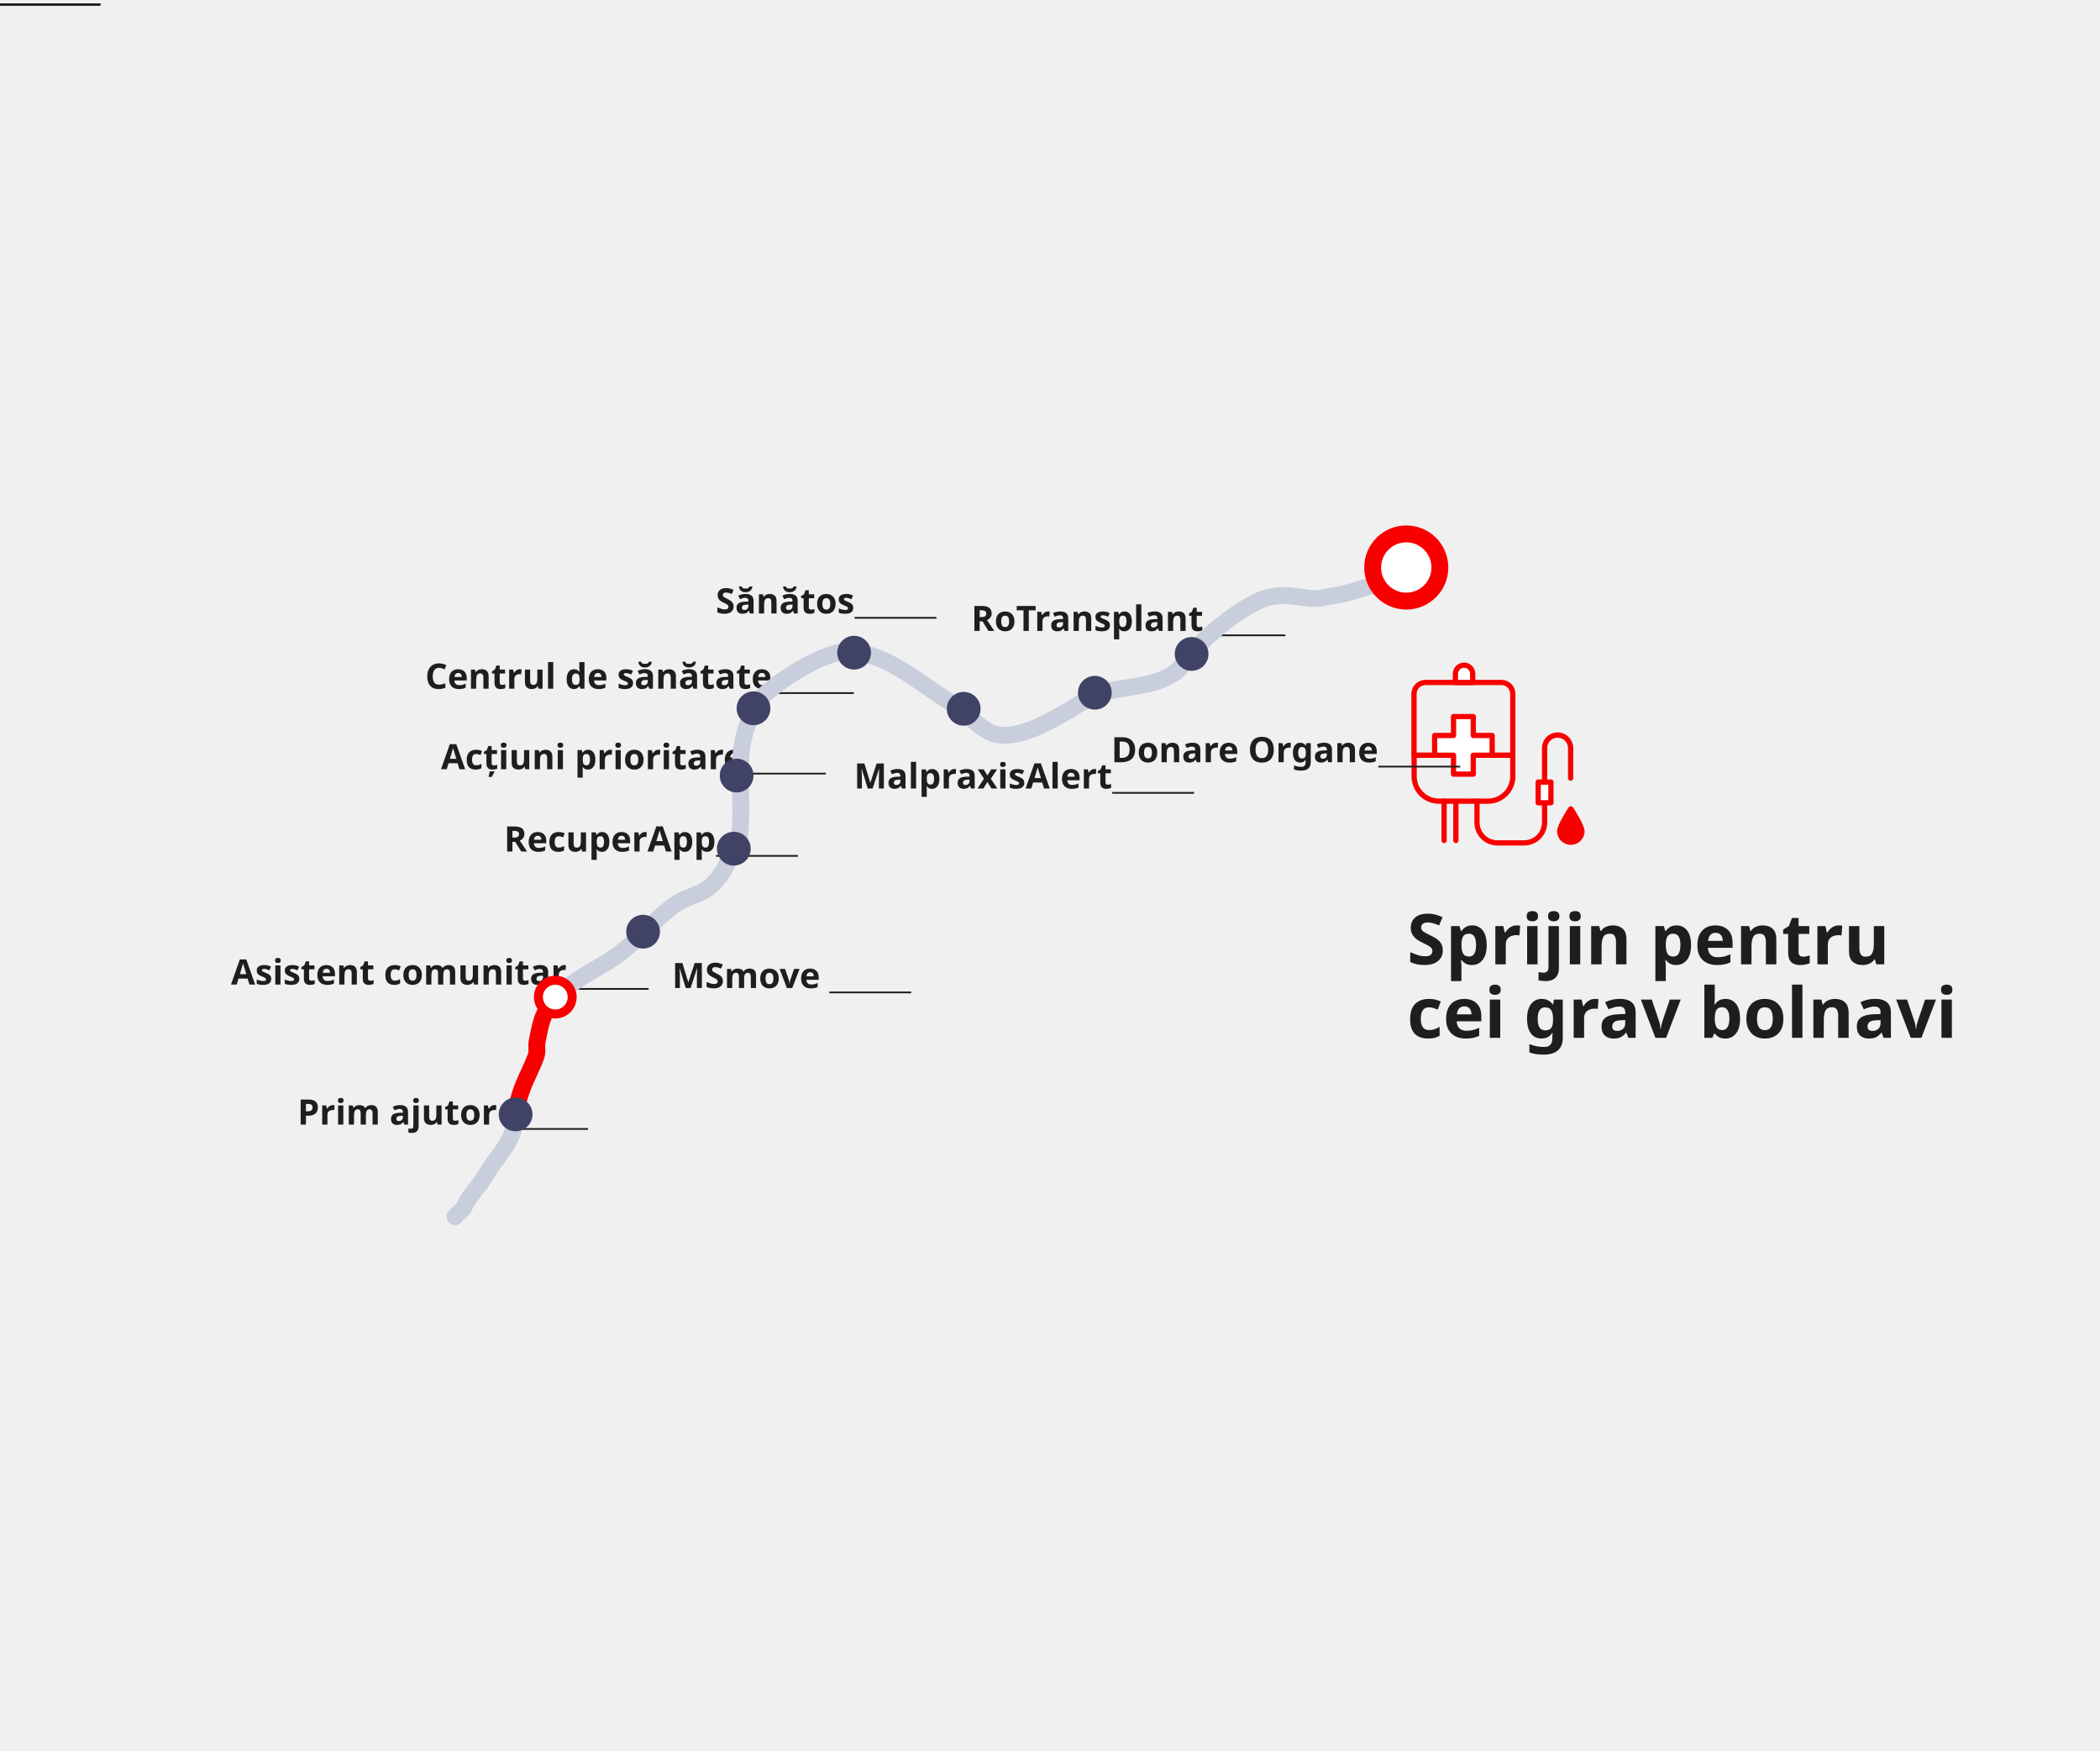
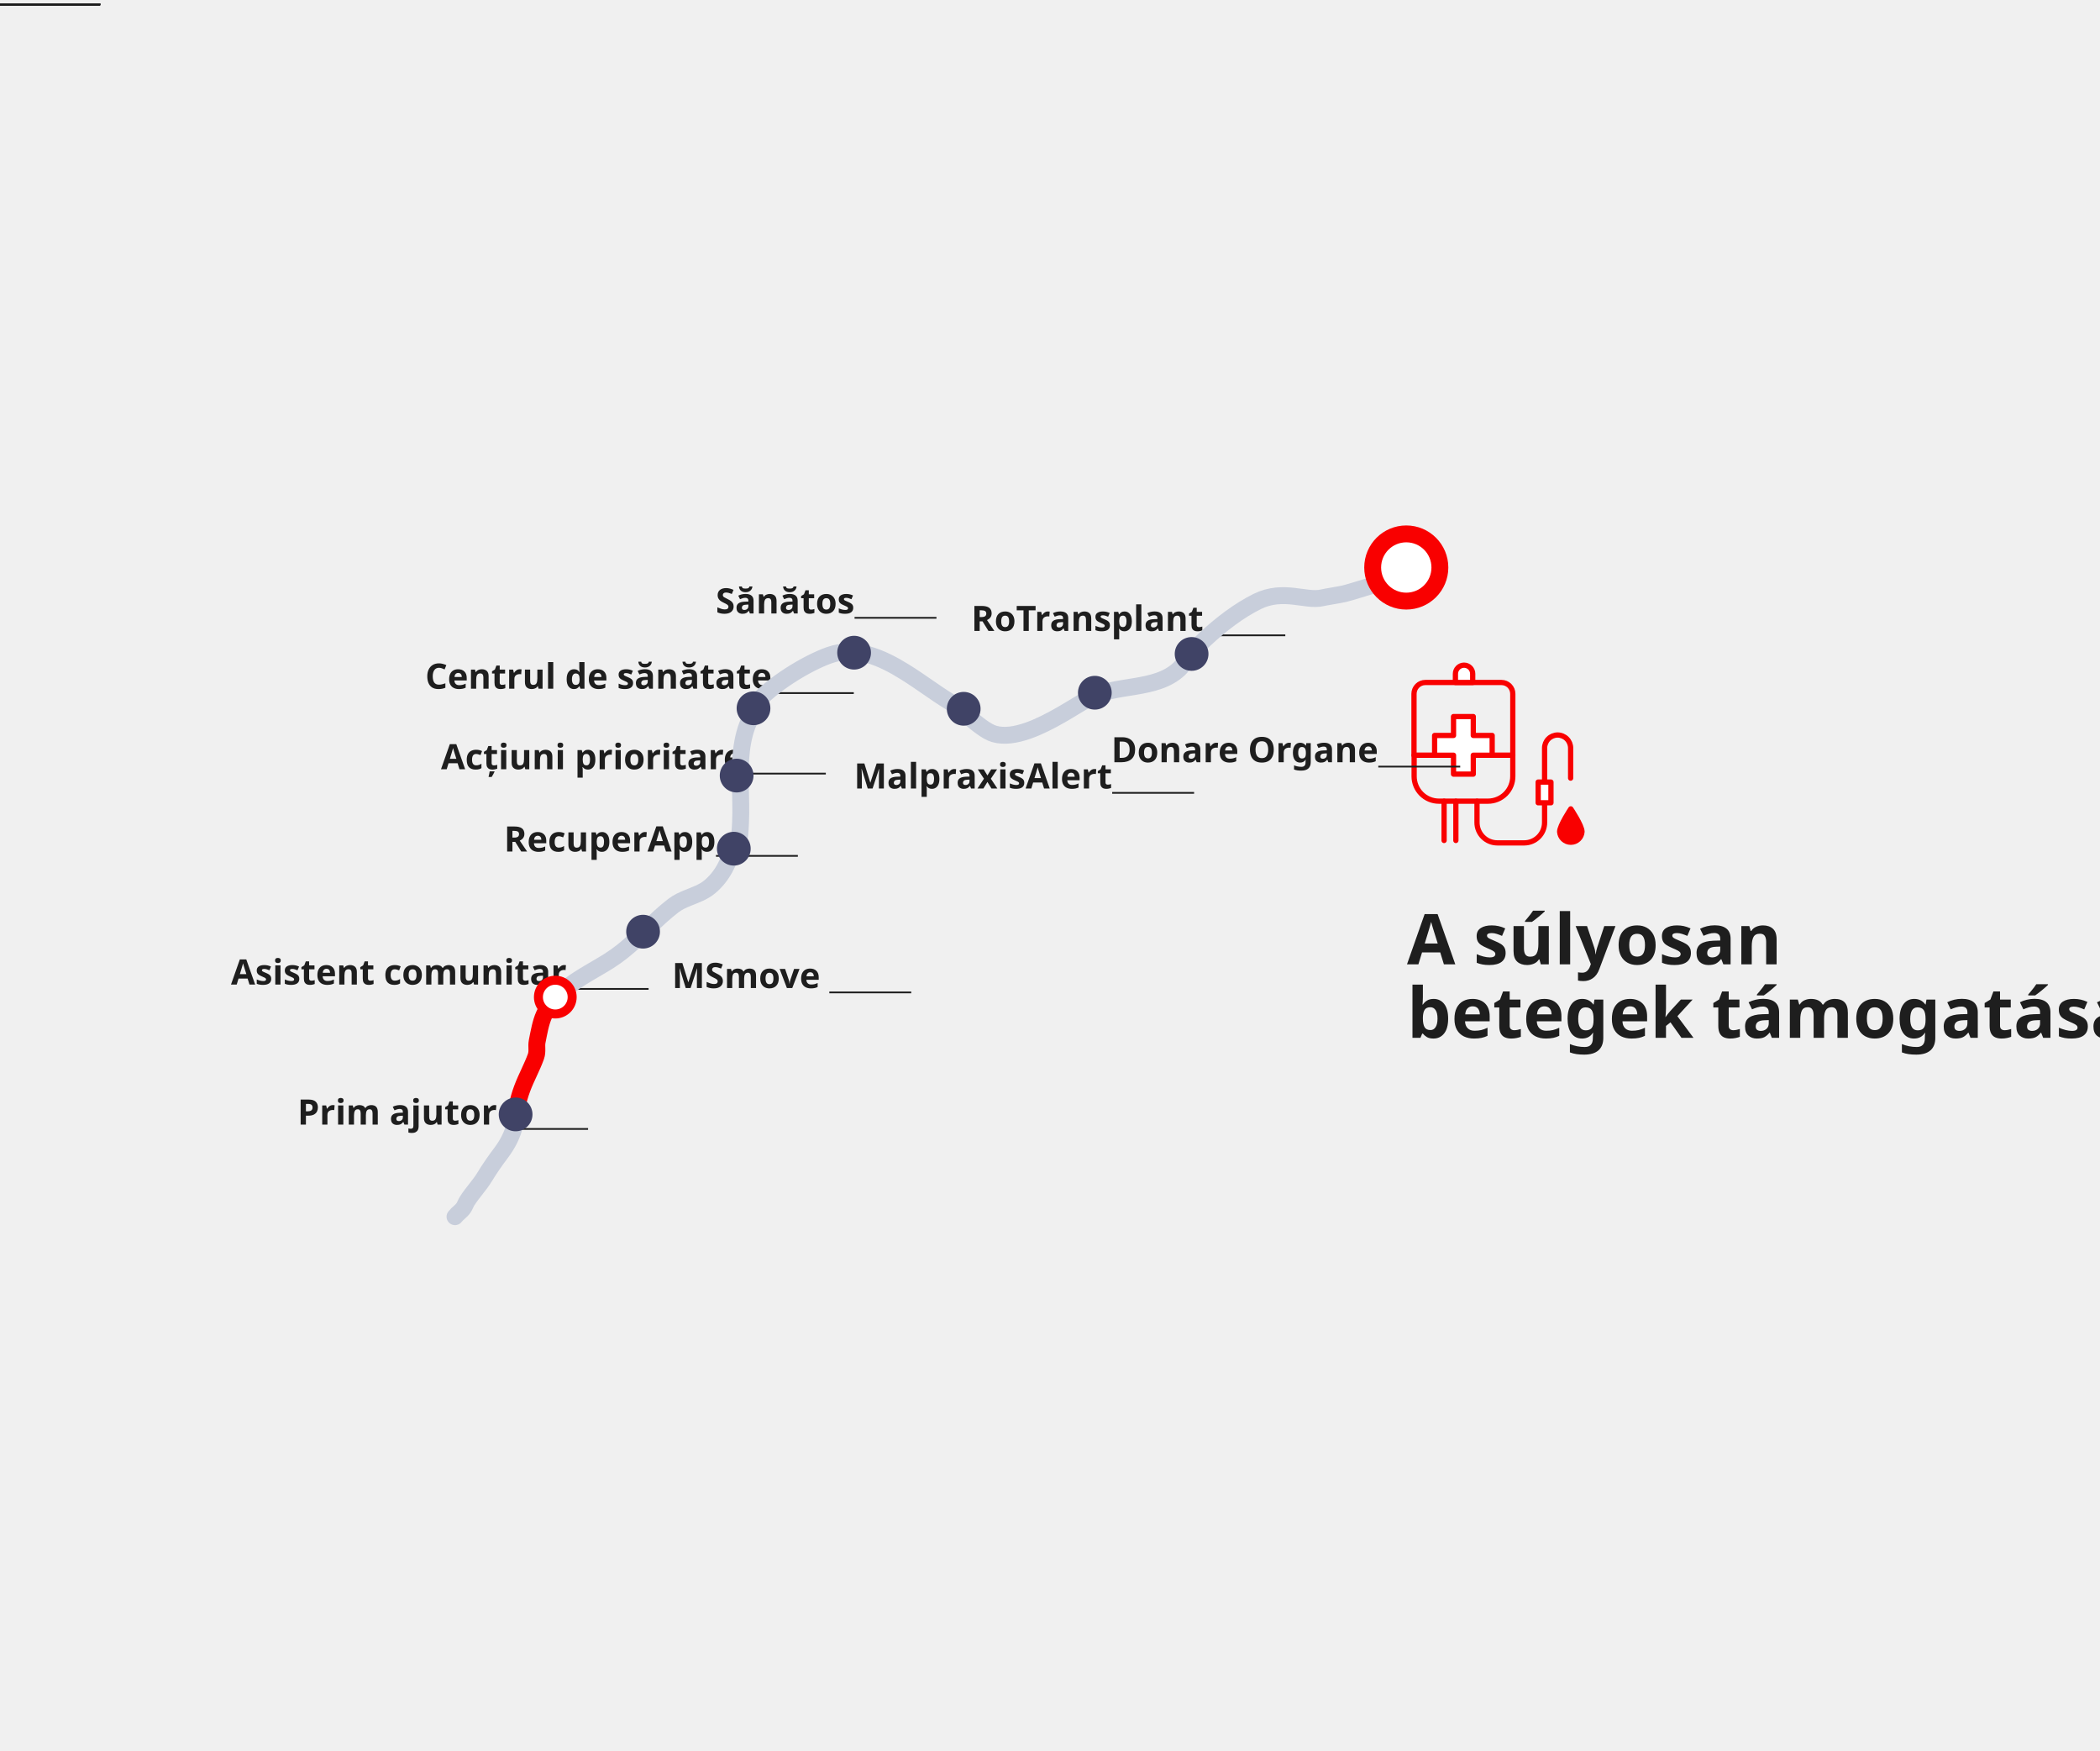
<svg xmlns="http://www.w3.org/2000/svg" viewBox="0 0 1200 1000" fill="none">
  <g id="segment-health-02-sprijin-pentru-cei-grav-bolnavi">
    <g id="Group 1190">
-       <text id="Sprijin pentru cei grav bolnavi" fill="#1E1E1E" xml:space="preserve" style="white-space: pre" font-family="Titillium Web" font-size="40" font-weight="600" letter-spacing="0px">
-         <tspan x="804" y="550.9">Sprijin pentru 
- </tspan>
-         <tspan x="804" y="592.9">cei- grav bolnavi</tspan>
+       <text id="A súlyosan betegek támogatása" fill="#1E1E1E" xml:space="preserve" style="white-space: pre" font-family="Titillium Web" font-size="40" font-weight="600" letter-spacing="0px">
+         <tspan x="804" y="550.9">A súlyosan</tspan>
+         <tspan x="804" y="592.9">betegek támogatása</tspan>
      </text>
      <g id="icon-sprijin-pentru-cei-grav-bolnavi 1">
        <path id="Vector" d="M864.455 431.473V443.519C864.455 447.278 862.962 450.883 860.304 453.541C857.646 456.199 854.041 457.692 850.282 457.692H822.243C818.484 457.692 814.879 456.199 812.221 453.541C809.564 450.883 808.07 447.278 808.07 443.519V431.473H864.455Z" stroke="#F90000" stroke-width="3" stroke-linecap="round" stroke-linejoin="round" />
        <path id="Vector_2" d="M864.455 396.371V431.472H808V396.371C808 394.654 808.682 393.008 809.896 391.794C811.109 390.58 812.756 389.898 814.472 389.898H858.007C859.719 389.905 861.359 390.589 862.568 391.802C863.777 393.016 864.455 394.658 864.455 396.371Z" stroke="#F90000" stroke-width="3" stroke-linecap="round" stroke-linejoin="round" />
        <path id="Vector_3" d="M841.875 420.154H852.67V431.446H841.875V442.24H830.584V431.446H819.789V420.154H830.584V409.359H841.875V420.154Z" fill="white" stroke="#F90000" stroke-width="3" stroke-linecap="round" stroke-linejoin="round" />
        <path id="Vector_4" d="M836.605 380C837.253 380 837.895 380.128 838.494 380.376C839.093 380.624 839.637 380.988 840.096 381.446C840.554 381.904 840.918 382.449 841.166 383.048C841.414 383.647 841.542 384.289 841.542 384.937V389.897H831.668V384.961C831.665 384.31 831.79 383.666 832.037 383.064C832.284 382.462 832.647 381.915 833.106 381.454C833.564 380.993 834.11 380.628 834.71 380.378C835.311 380.128 835.955 380 836.605 380Z" fill="white" stroke="#F90000" stroke-width="3" stroke-linecap="round" stroke-linejoin="round" />
        <path id="Vector_5" d="M831.926 457.738V480.155" stroke="#F90000" stroke-width="3" stroke-linecap="round" stroke-linejoin="round" />
        <path id="Vector_6" d="M825.195 457.738V480.155" stroke="#F90000" stroke-width="3" stroke-linecap="round" stroke-linejoin="round" />
        <path id="Vector_7" d="M844 457.74V469.882C843.997 471.412 844.296 472.928 844.88 474.342C845.464 475.756 846.322 477.041 847.404 478.123C848.486 479.205 849.771 480.063 851.185 480.647C852.6 481.231 854.115 481.53 855.646 481.527H871.07C874.142 481.502 877.08 480.264 879.244 478.083C881.407 475.902 882.621 472.954 882.621 469.882V427.363C882.621 425.387 883.404 423.492 884.799 422.093C886.194 420.694 888.086 419.905 890.062 419.898C892.038 419.905 893.93 420.694 895.325 422.093C896.72 423.492 897.503 425.387 897.503 427.363V444.536" stroke="#F90000" stroke-width="3" stroke-linecap="round" stroke-linejoin="round" />
        <path id="Vector_8" d="M886.256 446.777H878.957V458.612H886.256V446.777Z" fill="white" stroke="#F90000" stroke-width="3" stroke-linecap="round" stroke-linejoin="round" />
        <path id="Vector_9" d="M904.002 475.149C903.903 476.776 903.187 478.304 901.999 479.422C900.812 480.539 899.243 481.161 897.612 481.161C895.982 481.161 894.413 480.539 893.225 479.422C892.038 478.304 891.321 476.776 891.223 475.149C891.223 471.606 897.6 462.086 897.6 462.086C897.6 462.086 904.002 471.606 904.002 475.149Z" fill="#F90000" stroke="#F90000" stroke-width="3" stroke-linecap="round" stroke-linejoin="round" />
      </g>
      <g id="Group 1189">
        <text class="btn-project" text-decoration="underline" cursor="pointer" data-projectid="1" id="Prim ajutor" fill="#1E1E1E" xml:space="preserve" style="white-space: pre" font-family="Titillium Web" font-size="20" font-weight="600" letter-spacing="0px">
          <tspan x="170" y="642.45">Prim ajutor</tspan>
        </text>
        <text class="btn-project" text-decoration="underline" cursor="pointer" data-projectid="2" id="Asistent comunitar" fill="#1E1E1E" xml:space="preserve" style="white-space: pre" font-family="Titillium Web" font-size="20" font-weight="600" letter-spacing="0px">
          <tspan x="132" y="562.45">Asistent comunitar</tspan>
        </text>
        <text class="btn-project" text-decoration="underline" cursor="pointer" data-projectid="3" id="MSmove" fill="#1E1E1E" xml:space="preserve" style="white-space: pre" font-family="Titillium Web" font-size="20" font-weight="600" letter-spacing="0px">
          <tspan x="384" y="564.45">MSmove</tspan>
        </text>
        <text class="btn-project" text-decoration="underline" cursor="pointer" data-projectid="4" id="RecuperApp" fill="#1E1E1E" xml:space="preserve" style="white-space: pre" font-family="Titillium Web" font-size="20" font-weight="600" letter-spacing="0px">
          <tspan x="288" y="486.45">RecuperApp</tspan>
        </text>
        <text class="btn-project" text-decoration="underline" cursor="pointer" data-projectid="5" id="AcÈiuni prioritare" fill="#1E1E1E" xml:space="preserve" style="white-space: pre" font-family="Titillium Web" font-size="20" font-weight="600" letter-spacing="0px">
          <tspan x="252" y="439.45">Acțiuni prioritare</tspan>
        </text>
        <text class="btn-project" text-decoration="underline" cursor="pointer" data-projectid="6" id="Centrul de sÄnÄtate" fill="#1E1E1E" xml:space="preserve" style="white-space: pre" font-family="Titillium Web" font-size="20" font-weight="600" letter-spacing="0px">
          <tspan x="243" y="393.45">Centrul de sănătate</tspan>
        </text>
        <text class="btn-project" text-decoration="underline" cursor="pointer" data-projectid="7" id="SÄnÄtos" fill="#1E1E1E" xml:space="preserve" style="white-space: pre" font-family="Titillium Web" font-size="20" font-weight="600" letter-spacing="0px">
          <tspan x="409" y="350.45">Sănătos</tspan>
        </text>
        <text class="btn-project" text-decoration="underline" cursor="pointer" data-projectid="8" id="MalpraxisAlert" fill="#1E1E1E" xml:space="preserve" style="white-space: pre" font-family="Titillium Web" font-size="20" font-weight="600" letter-spacing="0px">
          <tspan x="488" y="450.45">MalpraxisAlert</tspan>
        </text>
        <text class="btn-project" text-decoration="underline" cursor="pointer" data-projectid="9" id="Donare Organe" fill="#1E1E1E" xml:space="preserve" style="white-space: pre" font-family="Titillium Web" font-size="20" font-weight="600" letter-spacing="0px">
          <tspan x="635" y="435.45">Donare Organe</tspan>
        </text>
        <text class="btn-project" text-decoration="underline" cursor="pointer" data-projectid="10" id="RoTransplant" fill="#1E1E1E" xml:space="preserve" style="white-space: pre" font-family="Titillium Web" font-size="20" font-weight="600" letter-spacing="0px">
          <tspan x="555" y="360.45">RoTransplant</tspan>
        </text>
        <g id="Group 1188">
          <path id="Vector_10" d="M318.265 569.192C315.308 572.251 312.789 575.696 310.964 579.68C308.882 584.205 307.956 589.963 306.954 594.925C306.362 597.881 307.339 600.503 306.234 603.588C304.023 609.732 300.707 615.645 298.419 621.789C297.159 625.131 296.079 628.961 295.36 632.457C295.231 633.023 295.154 633.614 295.103 634.179" stroke="#F90000" stroke-width="9.645" stroke-miterlimit="10" stroke-linejoin="round" />
          <path id="Vector_11" d="M418.986 483.305C416.801 492.302 412.765 500.657 405.515 506.673C401.839 509.732 397.263 511.249 392.867 513.048C390.039 514.205 387.263 515.465 384.821 517.341C374.23 525.465 366.106 535.208 355.669 543.485C353.201 545.439 350.63 547.29 347.854 549.038C338.085 555.182 326.491 560.683 318.265 569.193" stroke="#C8CEDB" stroke-width="9.645" stroke-miterlimit="10" stroke-linecap="round" stroke-linejoin="round" />
          <path id="Vector_12" d="M420.836 488.241C422.687 480.44 423.227 472.162 423.304 464.494C423.33 460.912 423.252 457.251 423.175 453.537C422.841 440.35 422.455 426.633 427.006 414.428C427.443 413.261 428.008 412.04 428.702 410.846C429.705 409.095 430.965 407.318 432.404 405.566" stroke="#C8CEDB" stroke-width="9.645" stroke-miterlimit="10" stroke-linecap="round" stroke-linejoin="round" />
          <path id="Vector_13" d="M679.218 374.77C683.434 369.86 692.483 360.811 703.254 352.944C708.062 349.448 713.203 346.183 718.422 343.613C733.486 336.209 746.314 343.767 755.594 341.505C757.471 341.042 765.62 339.782 768.216 339.165C771.07 338.471 784.155 334.564 794.36 331.042" stroke="#C8CEDB" stroke-width="9.645" stroke-miterlimit="10" stroke-linecap="round" stroke-linejoin="round" />
          <path id="Vector_14" d="M430.579 403.202C440.939 390.939 461.428 378.677 474.024 374.255C488.831 369.063 503.587 375.464 517.238 383.973C526.184 389.551 534.667 396.029 542.379 400.708C545.413 402.559 548.883 405.49 552.431 408.523C557.881 413.15 563.536 417.958 568.189 419.294C573.819 420.914 580.477 419.834 587.29 417.469C600.066 413.022 613.408 403.947 621.455 399.346C637.264 390.322 660.272 395.001 673.923 382.07C676.211 379.911 677.213 377.083 679.244 374.744" stroke="#C8CEDB" stroke-width="9.645" stroke-miterlimit="10" stroke-linecap="round" stroke-linejoin="round" />
          <path id="Vector_15" d="M803.589 343.406C814.195 343.406 822.792 334.809 822.792 324.203C822.792 313.598 814.195 305 803.589 305C792.983 305 784.386 313.598 784.386 324.203C784.386 334.809 792.983 343.406 803.589 343.406Z" fill="white" stroke="#F90000" stroke-width="9.645" stroke-miterlimit="10" stroke-linecap="round" stroke-linejoin="round" />
          <path id="Vector_16" d="M294.717 634C294.435 636.75 294.769 639.474 294.203 642.249C293.073 647.928 289.989 653.787 286.34 658.618C282.896 663.192 279.916 667.458 276.96 672.315C273.979 677.223 270.048 681.232 266.99 686.012C266.219 687.194 265.679 688.89 264.883 690.02C263.341 692.205 261.619 693.027 260 695.083" stroke="#C8CEDB" stroke-width="9.641" stroke-miterlimit="10" stroke-linecap="round" stroke-linejoin="round" />
          <path id="Vector_17" d="M294.64 646.288C299.964 646.288 304.28 641.972 304.28 636.648C304.28 631.324 299.964 627.008 294.64 627.008C289.316 627.008 285 631.324 285 636.648C285 641.972 289.316 646.288 294.64 646.288Z" fill="#404366" />
          <path id="Vector_18" d="M317.314 579.27C322.638 579.27 326.954 574.954 326.954 569.63C326.954 564.306 322.638 559.99 317.314 559.99C311.989 559.99 307.673 564.306 307.673 569.63C307.673 574.954 311.989 579.27 317.314 579.27Z" fill="white" stroke="#F90000" stroke-width="5.141" stroke-miterlimit="10" stroke-linecap="round" stroke-linejoin="round" />
          <path id="Vector_19" d="M367.469 541.891C372.793 541.891 377.109 537.575 377.109 532.251C377.109 526.927 372.793 522.611 367.469 522.611C362.145 522.611 357.829 526.927 357.829 532.251C357.829 537.575 362.145 541.891 367.469 541.891Z" fill="#404366" />
          <path id="Vector_20" d="M419.32 494.488C424.644 494.488 428.96 490.172 428.96 484.847C428.96 479.523 424.644 475.207 419.32 475.207C413.996 475.207 409.68 479.523 409.68 484.847C409.68 490.172 413.996 494.488 419.32 494.488Z" fill="#404366" />
          <path id="Vector_21" d="M420.939 452.714C426.263 452.714 430.579 448.398 430.579 443.074C430.579 437.749 426.263 433.433 420.939 433.433C415.615 433.433 411.299 437.749 411.299 443.074C411.299 448.398 415.615 452.714 420.939 452.714Z" fill="#404366" />
          <path id="Vector_22" d="M430.579 414.282C435.903 414.282 440.219 409.966 440.219 404.641C440.219 399.317 435.903 395.001 430.579 395.001C425.255 395.001 420.939 399.317 420.939 404.641C420.939 409.966 425.255 414.282 430.579 414.282Z" fill="#404366" />
          <path id="Vector_23" d="M488.06 382.507C493.384 382.507 497.7 378.191 497.7 372.867C497.7 367.543 493.384 363.227 488.06 363.227C482.736 363.227 478.42 367.543 478.42 372.867C478.42 378.191 482.736 382.507 488.06 382.507Z" fill="#404366" />
          <path id="Vector_24" d="M550.682 414.564C556.006 414.564 560.322 410.248 560.322 404.924C560.322 399.6 556.006 395.284 550.682 395.284C545.358 395.284 541.042 399.6 541.042 404.924C541.042 410.248 545.358 414.564 550.682 414.564Z" fill="#404366" />
          <path id="Vector_25" d="M625.62 405.386C630.944 405.386 635.26 401.07 635.26 395.746C635.26 390.422 630.944 386.106 625.62 386.106C620.296 386.106 615.979 390.422 615.979 395.746C615.979 401.07 620.296 405.386 625.62 405.386Z" fill="#404366" />
          <path id="Vector_26" d="M680.915 383.227C686.239 383.227 690.555 378.911 690.555 373.587C690.555 368.263 686.239 363.947 680.915 363.947C675.591 363.947 671.275 368.263 671.275 373.587C671.275 378.911 675.591 383.227 680.915 383.227Z" fill="#404366" />
        </g>
      </g>
    </g>
  </g>
</svg>
